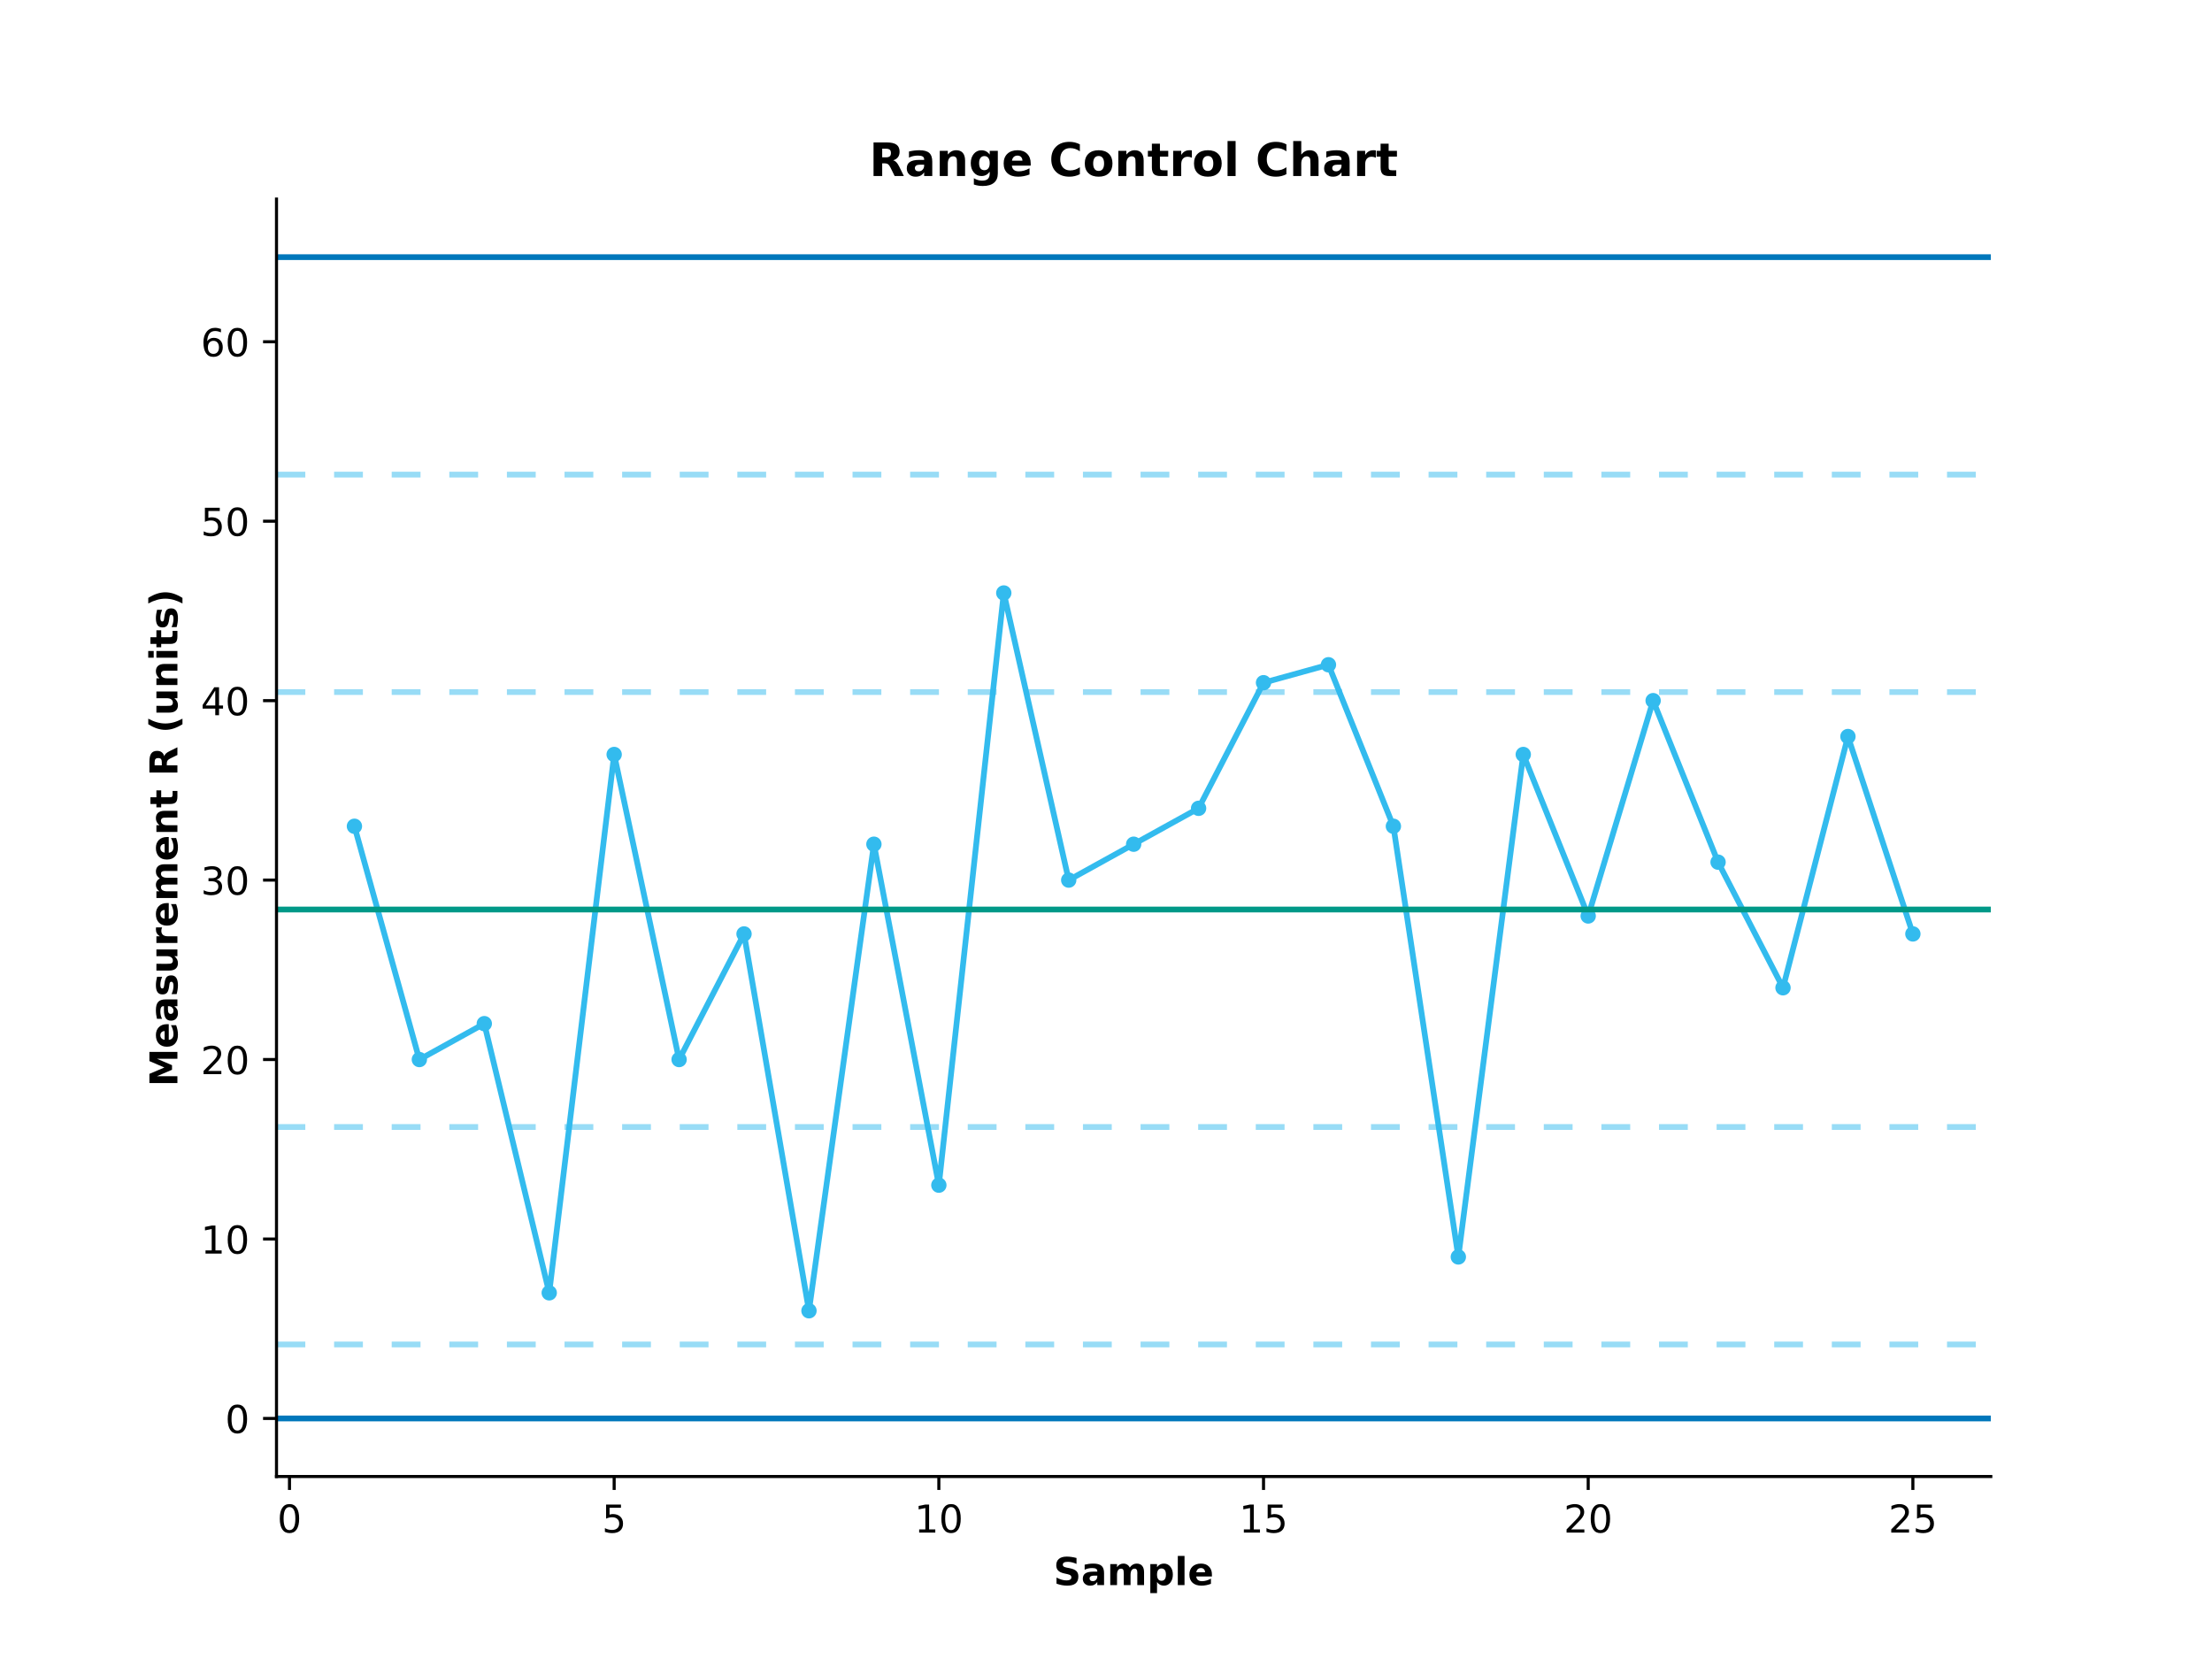
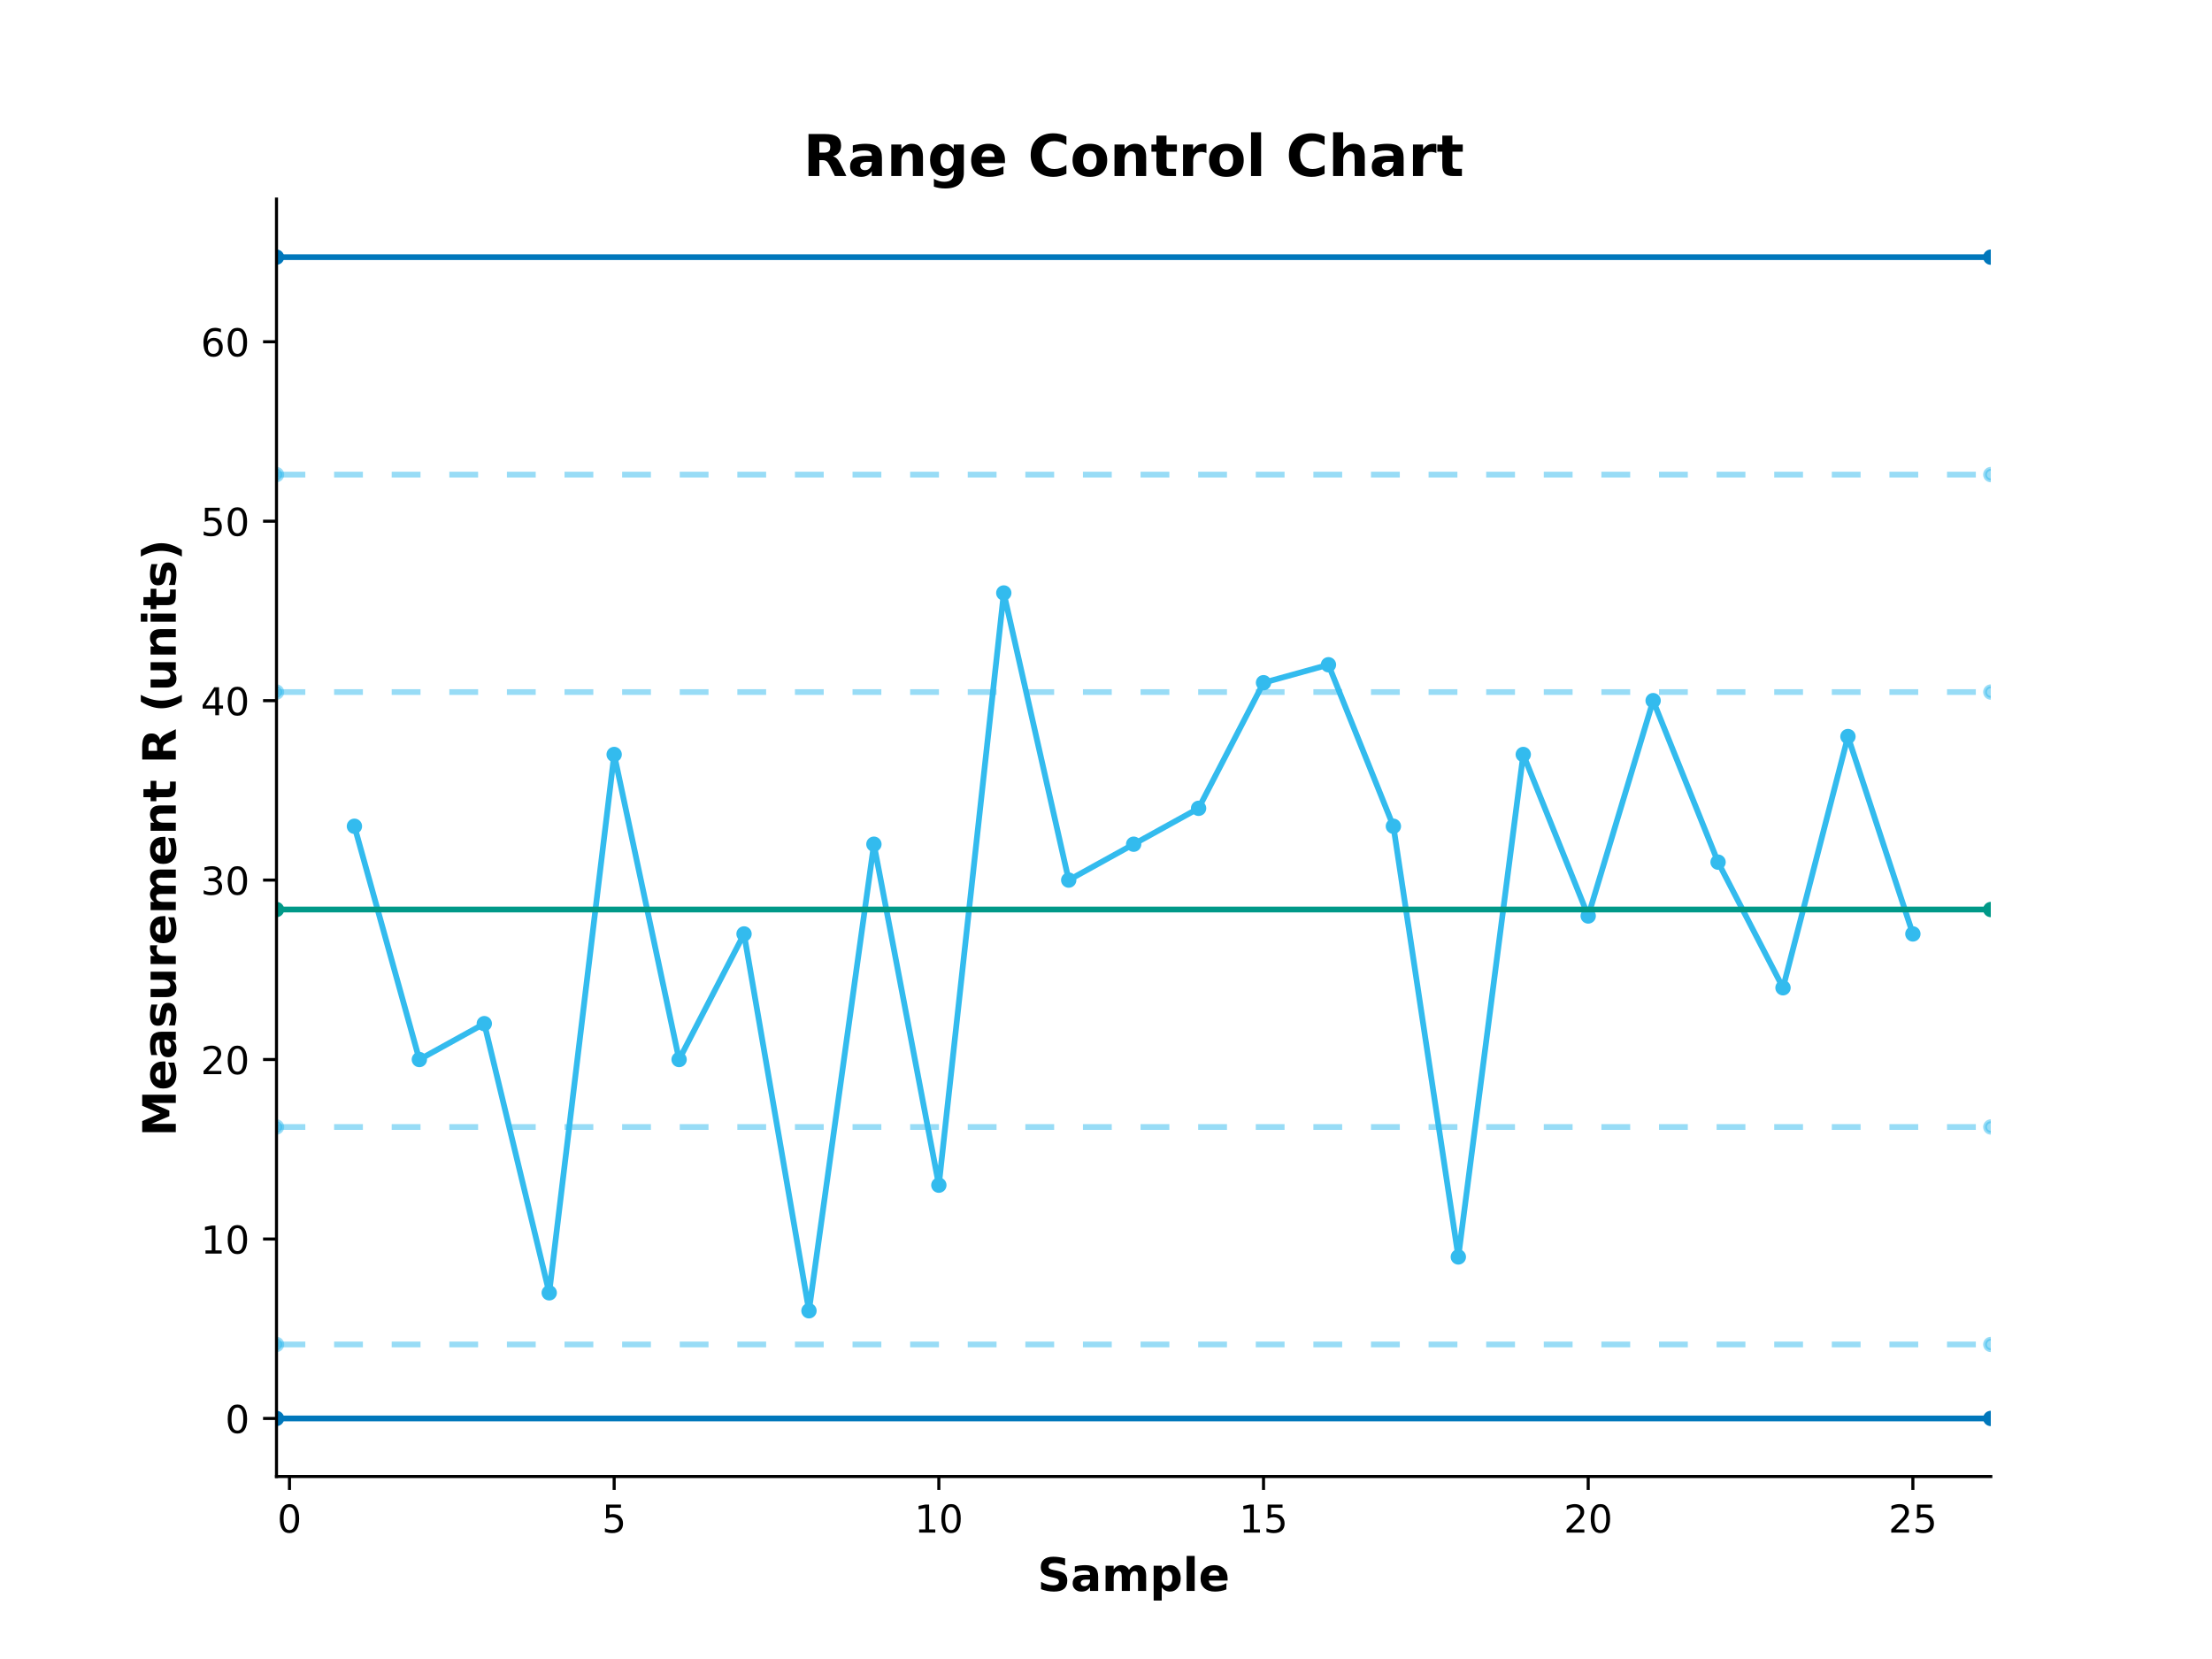
<svg xmlns="http://www.w3.org/2000/svg" xmlns:xlink="http://www.w3.org/1999/xlink" width="576pt" height="432pt" viewBox="0 0 576 432" version="1.1">
  <defs>
    <style type="text/css">*{stroke-linejoin: round; stroke-linecap: butt}</style>
  </defs>
  <g id="figure_1">
    <g id="patch_1">
      <path d="M 0 432  L 576 432  L 576 0  L 0 0  z " style="fill: #ffffff" />
    </g>
    <g id="axes_1">
      <g id="patch_2">
        <path d="M 72 384.48  L 518.4 384.48  L 518.4 51.84  L 72 51.84  z " style="fill: #ffffff" />
      </g>
      <g id="matplotlib.axis_1">
        <g id="xtick_1">
          <g id="line2d_1">
            <defs>
-               <path id="m4dc7b8f019" d="M 0 0  L 0 3.5  " style="stroke: #000000; stroke-width: 0.8" />
+               <path id="mc0799e459b" d="M 0 0  L 0 3.5  " style="stroke: #000000; stroke-width: 0.8" />
            </defs>
            <g>
-               <use xlink:href="#m4dc7b8f019" x="75.382" y="384.48" style="stroke: #000000; stroke-width: 0.8" />
+               <use xlink:href="#mc0799e459b" x="75.382" y="384.48" style="stroke: #000000; stroke-width: 0.8" />
            </g>
          </g>
          <g id="text_1">
            <g transform="translate(72.20057 399.0784) scale(0.1 -0.1)">
              <defs>
                <path id="DejaVuSans-30" d="M 2034 4250  Q 1547 4250 1301 3770  Q 1056 3291 1056 2328  Q 1056 1369 1301 889  Q 1547 409 2034 409  Q 2525 409 2770 889  Q 3016 1369 3016 2328  Q 3016 3291 2770 3770  Q 2525 4250 2034 4250  z M 2034 4750  Q 2819 4750 3233 4129  Q 3647 3509 3647 2328  Q 3647 1150 3233 529  Q 2819 -91 2034 -91  Q 1250 -91 836 529  Q 422 1150 422 2328  Q 422 3509 836 4129  Q 1250 4750 2034 4750  z " transform="scale(0.015625)" />
              </defs>
              <use xlink:href="#DejaVuSans-30" />
            </g>
          </g>
        </g>
        <g id="xtick_2">
          <g id="line2d_2">
            <g>
-               <use xlink:href="#m4dc7b8f019" x="159.927" y="384.48" style="stroke: #000000; stroke-width: 0.8" />
+               <use xlink:href="#mc0799e459b" x="159.927" y="384.48" style="stroke: #000000; stroke-width: 0.8" />
            </g>
          </g>
          <g id="text_2">
            <g transform="translate(156.746 399.0784) scale(0.1 -0.1)">
              <defs>
                <path id="DejaVuSans-35" d="M 691 4666  L 3169 4666  L 3169 4134  L 1269 4134  L 1269 2991  Q 1406 3038 1543 3061  Q 1681 3084 1819 3084  Q 2600 3084 3056 2656  Q 3513 2228 3513 1497  Q 3513 744 3044 326  Q 2575 -91 1722 -91  Q 1428 -91 1123 -41  Q 819 9 494 109  L 494 744  Q 775 591 1075 516  Q 1375 441 1709 441  Q 2250 441 2565 725  Q 2881 1009 2881 1497  Q 2881 1984 2565 2268  Q 2250 2553 1709 2553  Q 1456 2553 1204 2497  Q 953 2441 691 2322  L 691 4666  z " transform="scale(0.015625)" />
              </defs>
              <use xlink:href="#DejaVuSans-35" />
            </g>
          </g>
        </g>
        <g id="xtick_3">
          <g id="line2d_3">
            <g>
-               <use xlink:href="#m4dc7b8f019" x="244.473" y="384.48" style="stroke: #000000; stroke-width: 0.8" />
+               <use xlink:href="#mc0799e459b" x="244.473" y="384.48" style="stroke: #000000; stroke-width: 0.8" />
            </g>
          </g>
          <g id="text_3">
            <g transform="translate(238.1102 399.0784) scale(0.1 -0.1)">
              <defs>
                <path id="DejaVuSans-31" d="M 794 531  L 1825 531  L 1825 4091  L 703 3866  L 703 4441  L 1819 4666  L 2450 4666  L 2450 531  L 3481 531  L 3481 0  L 794 0  L 794 531  z " transform="scale(0.015625)" />
              </defs>
              <use xlink:href="#DejaVuSans-31" />
              <use xlink:href="#DejaVuSans-30" x="63.623" />
            </g>
          </g>
        </g>
        <g id="xtick_4">
          <g id="line2d_4">
            <g>
-               <use xlink:href="#m4dc7b8f019" x="329.018" y="384.48" style="stroke: #000000; stroke-width: 0.8" />
+               <use xlink:href="#mc0799e459b" x="329.018" y="384.48" style="stroke: #000000; stroke-width: 0.8" />
            </g>
          </g>
          <g id="text_4">
            <g transform="translate(322.6557 399.0784) scale(0.1 -0.1)">
              <use xlink:href="#DejaVuSans-31" />
              <use xlink:href="#DejaVuSans-35" x="63.623" />
            </g>
          </g>
        </g>
        <g id="xtick_5">
          <g id="line2d_5">
            <g>
-               <use xlink:href="#m4dc7b8f019" x="413.564" y="384.48" style="stroke: #000000; stroke-width: 0.8" />
+               <use xlink:href="#mc0799e459b" x="413.564" y="384.48" style="stroke: #000000; stroke-width: 0.8" />
            </g>
          </g>
          <g id="text_5">
            <g transform="translate(407.2011 399.0784) scale(0.1 -0.1)">
              <defs>
                <path id="DejaVuSans-32" d="M 1228 531  L 3431 531  L 3431 0  L 469 0  L 469 531  Q 828 903 1448 1529  Q 2069 2156 2228 2338  Q 2531 2678 2651 2914  Q 2772 3150 2772 3378  Q 2772 3750 2511 3984  Q 2250 4219 1831 4219  Q 1534 4219 1204 4116  Q 875 4013 500 3803  L 500 4441  Q 881 4594 1212 4672  Q 1544 4750 1819 4750  Q 2544 4750 2975 4387  Q 3406 4025 3406 3419  Q 3406 3131 3298 2873  Q 3191 2616 2906 2266  Q 2828 2175 2409 1742  Q 1991 1309 1228 531  z " transform="scale(0.015625)" />
              </defs>
              <use xlink:href="#DejaVuSans-32" />
              <use xlink:href="#DejaVuSans-30" x="63.623" />
            </g>
          </g>
        </g>
        <g id="xtick_6">
          <g id="line2d_6">
            <g>
-               <use xlink:href="#m4dc7b8f019" x="498.109" y="384.48" style="stroke: #000000; stroke-width: 0.8" />
+               <use xlink:href="#mc0799e459b" x="498.109" y="384.48" style="stroke: #000000; stroke-width: 0.8" />
            </g>
          </g>
          <g id="text_6">
            <g transform="translate(491.7466 399.0784) scale(0.1 -0.1)">
              <use xlink:href="#DejaVuSans-32" />
              <use xlink:href="#DejaVuSans-35" x="63.623" />
            </g>
          </g>
        </g>
        <g id="text_7">
-           <g transform="translate(274.3305 412.7566) scale(0.1 -0.1)">
+           <g transform="translate(270.1566 414.2763) scale(0.12 -0.12)">
            <defs>
              <path id="DejaVuSans-Bold-53" d="M 3834 4519  L 3834 3531  Q 3450 3703 3084 3790  Q 2719 3878 2394 3878  Q 1963 3878 1756 3759  Q 1550 3641 1550 3391  Q 1550 3203 1689 3098  Q 1828 2994 2194 2919  L 2706 2816  Q 3484 2659 3812 2340  Q 4141 2022 4141 1434  Q 4141 663 3683 286  Q 3225 -91 2284 -91  Q 1841 -91 1394 -6  Q 947 78 500 244  L 500 1259  Q 947 1022 1364 901  Q 1781 781 2169 781  Q 2563 781 2772 912  Q 2981 1044 2981 1288  Q 2981 1506 2839 1625  Q 2697 1744 2272 1838  L 1806 1941  Q 1106 2091 782 2419  Q 459 2747 459 3303  Q 459 4000 909 4375  Q 1359 4750 2203 4750  Q 2588 4750 2994 4692  Q 3400 4634 3834 4519  z " transform="scale(0.015625)" />
              <path id="DejaVuSans-Bold-61" d="M 2106 1575  Q 1756 1575 1579 1456  Q 1403 1338 1403 1106  Q 1403 894 1545 773  Q 1688 653 1941 653  Q 2256 653 2472 879  Q 2688 1106 2688 1447  L 2688 1575  L 2106 1575  z M 3816 1997  L 3816 0  L 2688 0  L 2688 519  Q 2463 200 2181 54  Q 1900 -91 1497 -91  Q 953 -91 614 226  Q 275 544 275 1050  Q 275 1666 698 1953  Q 1122 2241 2028 2241  L 2688 2241  L 2688 2328  Q 2688 2594 2478 2717  Q 2269 2841 1825 2841  Q 1466 2841 1156 2769  Q 847 2697 581 2553  L 581 3406  Q 941 3494 1303 3539  Q 1666 3584 2028 3584  Q 2975 3584 3395 3211  Q 3816 2838 3816 1997  z " transform="scale(0.015625)" />
              <path id="DejaVuSans-Bold-6d" d="M 3781 2919  Q 3994 3244 4286 3414  Q 4578 3584 4928 3584  Q 5531 3584 5847 3212  Q 6163 2841 6163 2131  L 6163 0  L 5038 0  L 5038 1825  Q 5041 1866 5042 1909  Q 5044 1953 5044 2034  Q 5044 2406 4934 2573  Q 4825 2741 4581 2741  Q 4263 2741 4089 2478  Q 3916 2216 3909 1719  L 3909 0  L 2784 0  L 2784 1825  Q 2784 2406 2684 2573  Q 2584 2741 2328 2741  Q 2006 2741 1831 2477  Q 1656 2213 1656 1722  L 1656 0  L 531 0  L 531 3500  L 1656 3500  L 1656 2988  Q 1863 3284 2130 3434  Q 2397 3584 2719 3584  Q 3081 3584 3359 3409  Q 3638 3234 3781 2919  z " transform="scale(0.015625)" />
              <path id="DejaVuSans-Bold-70" d="M 1656 506  L 1656 -1331  L 538 -1331  L 538 3500  L 1656 3500  L 1656 2988  Q 1888 3294 2169 3439  Q 2450 3584 2816 3584  Q 3463 3584 3878 3070  Q 4294 2556 4294 1747  Q 4294 938 3878 423  Q 3463 -91 2816 -91  Q 2450 -91 2169 54  Q 1888 200 1656 506  z M 2400 2772  Q 2041 2772 1848 2508  Q 1656 2244 1656 1747  Q 1656 1250 1848 986  Q 2041 722 2400 722  Q 2759 722 2948 984  Q 3138 1247 3138 1747  Q 3138 2247 2948 2509  Q 2759 2772 2400 2772  z " transform="scale(0.015625)" />
              <path id="DejaVuSans-Bold-6c" d="M 538 4863  L 1656 4863  L 1656 0  L 538 0  L 538 4863  z " transform="scale(0.015625)" />
              <path id="DejaVuSans-Bold-65" d="M 4031 1759  L 4031 1441  L 1416 1441  Q 1456 1047 1700 850  Q 1944 653 2381 653  Q 2734 653 3104 758  Q 3475 863 3866 1075  L 3866 213  Q 3469 63 3072 -14  Q 2675 -91 2278 -91  Q 1328 -91 801 392  Q 275 875 275 1747  Q 275 2603 792 3093  Q 1309 3584 2216 3584  Q 3041 3584 3536 3087  Q 4031 2591 4031 1759  z M 2881 2131  Q 2881 2450 2695 2645  Q 2509 2841 2209 2841  Q 1884 2841 1681 2658  Q 1478 2475 1428 2131  L 2881 2131  z " transform="scale(0.015625)" />
            </defs>
            <use xlink:href="#DejaVuSans-Bold-53" />
            <use xlink:href="#DejaVuSans-Bold-61" x="72.021" />
            <use xlink:href="#DejaVuSans-Bold-6d" x="139.502" />
            <use xlink:href="#DejaVuSans-Bold-70" x="243.701" />
            <use xlink:href="#DejaVuSans-Bold-6c" x="315.283" />
            <use xlink:href="#DejaVuSans-Bold-65" x="349.561" />
          </g>
        </g>
      </g>
      <g id="matplotlib.axis_2">
        <g id="ytick_1">
          <g id="line2d_7">
            <defs>
-               <path id="me85e3e89a1" d="M 0 0  L -3.5 0  " style="stroke: #000000; stroke-width: 0.8" />
+               <path id="mde22f05247" d="M 0 0  L -3.5 0  " style="stroke: #000000; stroke-width: 0.8" />
            </defs>
            <g>
-               <use xlink:href="#me85e3e89a1" x="72" y="369.36" style="stroke: #000000; stroke-width: 0.8" />
+               <use xlink:href="#mde22f05247" x="72" y="369.36" style="stroke: #000000; stroke-width: 0.8" />
            </g>
          </g>
          <g id="text_8">
            <g transform="translate(58.6375 373.1592) scale(0.1 -0.1)">
              <use xlink:href="#DejaVuSans-30" />
            </g>
          </g>
        </g>
        <g id="ytick_2">
          <g id="line2d_8">
            <g>
-               <use xlink:href="#me85e3e89a1" x="72" y="322.631" style="stroke: #000000; stroke-width: 0.8" />
+               <use xlink:href="#mde22f05247" x="72" y="322.631" style="stroke: #000000; stroke-width: 0.8" />
            </g>
          </g>
          <g id="text_9">
            <g transform="translate(52.275 326.4307) scale(0.1 -0.1)">
              <use xlink:href="#DejaVuSans-31" />
              <use xlink:href="#DejaVuSans-30" x="63.623" />
            </g>
          </g>
        </g>
        <g id="ytick_3">
          <g id="line2d_9">
            <g>
-               <use xlink:href="#me85e3e89a1" x="72" y="275.903" style="stroke: #000000; stroke-width: 0.8" />
+               <use xlink:href="#mde22f05247" x="72" y="275.903" style="stroke: #000000; stroke-width: 0.8" />
            </g>
          </g>
          <g id="text_10">
            <g transform="translate(52.275 279.7022) scale(0.1 -0.1)">
              <use xlink:href="#DejaVuSans-32" />
              <use xlink:href="#DejaVuSans-30" x="63.623" />
            </g>
          </g>
        </g>
        <g id="ytick_4">
          <g id="line2d_10">
            <g>
-               <use xlink:href="#me85e3e89a1" x="72" y="229.174" style="stroke: #000000; stroke-width: 0.8" />
+               <use xlink:href="#mde22f05247" x="72" y="229.174" style="stroke: #000000; stroke-width: 0.8" />
            </g>
          </g>
          <g id="text_11">
            <g transform="translate(52.275 232.9737) scale(0.1 -0.1)">
              <defs>
                <path id="DejaVuSans-33" d="M 2597 2516  Q 3050 2419 3304 2112  Q 3559 1806 3559 1356  Q 3559 666 3084 287  Q 2609 -91 1734 -91  Q 1441 -91 1130 -33  Q 819 25 488 141  L 488 750  Q 750 597 1062 519  Q 1375 441 1716 441  Q 2309 441 2620 675  Q 2931 909 2931 1356  Q 2931 1769 2642 2001  Q 2353 2234 1838 2234  L 1294 2234  L 1294 2753  L 1863 2753  Q 2328 2753 2575 2939  Q 2822 3125 2822 3475  Q 2822 3834 2567 4026  Q 2313 4219 1838 4219  Q 1578 4219 1281 4162  Q 984 4106 628 3988  L 628 4550  Q 988 4650 1302 4700  Q 1616 4750 1894 4750  Q 2613 4750 3031 4423  Q 3450 4097 3450 3541  Q 3450 3153 3228 2886  Q 3006 2619 2597 2516  z " transform="scale(0.015625)" />
              </defs>
              <use xlink:href="#DejaVuSans-33" />
              <use xlink:href="#DejaVuSans-30" x="63.623" />
            </g>
          </g>
        </g>
        <g id="ytick_5">
          <g id="line2d_11">
            <g>
-               <use xlink:href="#me85e3e89a1" x="72" y="182.446" style="stroke: #000000; stroke-width: 0.8" />
+               <use xlink:href="#mde22f05247" x="72" y="182.446" style="stroke: #000000; stroke-width: 0.8" />
            </g>
          </g>
          <g id="text_12">
            <g transform="translate(52.275 186.2452) scale(0.1 -0.1)">
              <defs>
                <path id="DejaVuSans-34" d="M 2419 4116  L 825 1625  L 2419 1625  L 2419 4116  z M 2253 4666  L 3047 4666  L 3047 1625  L 3713 1625  L 3713 1100  L 3047 1100  L 3047 0  L 2419 0  L 2419 1100  L 313 1100  L 313 1709  L 2253 4666  z " transform="scale(0.015625)" />
              </defs>
              <use xlink:href="#DejaVuSans-34" />
              <use xlink:href="#DejaVuSans-30" x="63.623" />
            </g>
          </g>
        </g>
        <g id="ytick_6">
          <g id="line2d_12">
            <g>
-               <use xlink:href="#me85e3e89a1" x="72" y="135.717" style="stroke: #000000; stroke-width: 0.8" />
+               <use xlink:href="#mde22f05247" x="72" y="135.717" style="stroke: #000000; stroke-width: 0.8" />
            </g>
          </g>
          <g id="text_13">
            <g transform="translate(52.275 139.5167) scale(0.1 -0.1)">
              <use xlink:href="#DejaVuSans-35" />
              <use xlink:href="#DejaVuSans-30" x="63.623" />
            </g>
          </g>
        </g>
        <g id="ytick_7">
          <g id="line2d_13">
            <g>
-               <use xlink:href="#me85e3e89a1" x="72" y="88.989" style="stroke: #000000; stroke-width: 0.8" />
+               <use xlink:href="#mde22f05247" x="72" y="88.989" style="stroke: #000000; stroke-width: 0.8" />
            </g>
          </g>
          <g id="text_14">
            <g transform="translate(52.275 92.78817) scale(0.1 -0.1)">
              <defs>
                <path id="DejaVuSans-36" d="M 2113 2584  Q 1688 2584 1439 2293  Q 1191 2003 1191 1497  Q 1191 994 1439 701  Q 1688 409 2113 409  Q 2538 409 2786 701  Q 3034 994 3034 1497  Q 3034 2003 2786 2293  Q 2538 2584 2113 2584  z M 3366 4563  L 3366 3988  Q 3128 4100 2886 4159  Q 2644 4219 2406 4219  Q 1781 4219 1451 3797  Q 1122 3375 1075 2522  Q 1259 2794 1537 2939  Q 1816 3084 2150 3084  Q 2853 3084 3261 2657  Q 3669 2231 3669 1497  Q 3669 778 3244 343  Q 2819 -91 2113 -91  Q 1303 -91 875 529  Q 447 1150 447 2328  Q 447 3434 972 4092  Q 1497 4750 2381 4750  Q 2619 4750 2861 4703  Q 3103 4656 3366 4563  z " transform="scale(0.015625)" />
              </defs>
              <use xlink:href="#DejaVuSans-36" />
              <use xlink:href="#DejaVuSans-30" x="63.623" />
            </g>
          </g>
        </g>
        <g id="text_15">
-           <g transform="translate(46.19531 282.9444) rotate(-90) scale(0.1 -0.1)">
+           <g transform="translate(45.77938 295.9013) rotate(-90) scale(0.12 -0.12)">
            <defs>
              <path id="DejaVuSans-Bold-4d" d="M 588 4666  L 2119 4666  L 3181 2169  L 4250 4666  L 5778 4666  L 5778 0  L 4641 0  L 4641 3413  L 3566 897  L 2803 897  L 1728 3413  L 1728 0  L 588 0  L 588 4666  z " transform="scale(0.015625)" />
              <path id="DejaVuSans-Bold-73" d="M 3272 3391  L 3272 2541  Q 2913 2691 2578 2766  Q 2244 2841 1947 2841  Q 1628 2841 1473 2761  Q 1319 2681 1319 2516  Q 1319 2381 1436 2309  Q 1553 2238 1856 2203  L 2053 2175  Q 2913 2066 3209 1816  Q 3506 1566 3506 1031  Q 3506 472 3093 190  Q 2681 -91 1863 -91  Q 1516 -91 1145 -36  Q 775 19 384 128  L 384 978  Q 719 816 1070 734  Q 1422 653 1784 653  Q 2113 653 2278 743  Q 2444 834 2444 1013  Q 2444 1163 2330 1236  Q 2216 1309 1875 1350  L 1678 1375  Q 931 1469 631 1722  Q 331 1975 331 2491  Q 331 3047 712 3315  Q 1094 3584 1881 3584  Q 2191 3584 2531 3537  Q 2872 3491 3272 3391  z " transform="scale(0.015625)" />
              <path id="DejaVuSans-Bold-75" d="M 500 1363  L 500 3500  L 1625 3500  L 1625 3150  Q 1625 2866 1622 2436  Q 1619 2006 1619 1863  Q 1619 1441 1641 1255  Q 1663 1069 1716 984  Q 1784 875 1895 815  Q 2006 756 2150 756  Q 2500 756 2700 1025  Q 2900 1294 2900 1772  L 2900 3500  L 4019 3500  L 4019 0  L 2900 0  L 2900 506  Q 2647 200 2364 54  Q 2081 -91 1741 -91  Q 1134 -91 817 281  Q 500 653 500 1363  z " transform="scale(0.015625)" />
              <path id="DejaVuSans-Bold-72" d="M 3138 2547  Q 2991 2616 2845 2648  Q 2700 2681 2553 2681  Q 2122 2681 1889 2404  Q 1656 2128 1656 1613  L 1656 0  L 538 0  L 538 3500  L 1656 3500  L 1656 2925  Q 1872 3269 2151 3426  Q 2431 3584 2822 3584  Q 2878 3584 2943 3579  Q 3009 3575 3134 3559  L 3138 2547  z " transform="scale(0.015625)" />
              <path id="DejaVuSans-Bold-6e" d="M 4056 2131  L 4056 0  L 2931 0  L 2931 347  L 2931 1631  Q 2931 2084 2911 2256  Q 2891 2428 2841 2509  Q 2775 2619 2662 2680  Q 2550 2741 2406 2741  Q 2056 2741 1856 2470  Q 1656 2200 1656 1722  L 1656 0  L 538 0  L 538 3500  L 1656 3500  L 1656 2988  Q 1909 3294 2193 3439  Q 2478 3584 2822 3584  Q 3428 3584 3742 3212  Q 4056 2841 4056 2131  z " transform="scale(0.015625)" />
              <path id="DejaVuSans-Bold-74" d="M 1759 4494  L 1759 3500  L 2913 3500  L 2913 2700  L 1759 2700  L 1759 1216  Q 1759 972 1856 886  Q 1953 800 2241 800  L 2816 800  L 2816 0  L 1856 0  Q 1194 0 917 276  Q 641 553 641 1216  L 641 2700  L 84 2700  L 84 3500  L 641 3500  L 641 4494  L 1759 4494  z " transform="scale(0.015625)" />
              <path id="DejaVuSans-Bold-20" transform="scale(0.015625)" />
              <path id="DejaVuSans-Bold-52" d="M 2297 2597  Q 2675 2597 2839 2737  Q 3003 2878 3003 3200  Q 3003 3519 2839 3656  Q 2675 3794 2297 3794  L 1791 3794  L 1791 2597  L 2297 2597  z M 1791 1766  L 1791 0  L 588 0  L 588 4666  L 2425 4666  Q 3347 4666 3776 4356  Q 4206 4047 4206 3378  Q 4206 2916 3982 2619  Q 3759 2322 3309 2181  Q 3556 2125 3751 1926  Q 3947 1728 4147 1325  L 4800 0  L 3519 0  L 2950 1159  Q 2778 1509 2601 1637  Q 2425 1766 2131 1766  L 1791 1766  z " transform="scale(0.015625)" />
              <path id="DejaVuSans-Bold-28" d="M 2413 -844  L 1484 -844  Q 1006 -72 778 623  Q 550 1319 550 2003  Q 550 2688 779 3389  Q 1009 4091 1484 4856  L 2413 4856  Q 2013 4116 1813 3408  Q 1613 2700 1613 2009  Q 1613 1319 1811 609  Q 2009 -100 2413 -844  z " transform="scale(0.015625)" />
              <path id="DejaVuSans-Bold-69" d="M 538 3500  L 1656 3500  L 1656 0  L 538 0  L 538 3500  z M 538 4863  L 1656 4863  L 1656 3950  L 538 3950  L 538 4863  z " transform="scale(0.015625)" />
              <path id="DejaVuSans-Bold-29" d="M 513 -844  Q 913 -100 1113 609  Q 1313 1319 1313 2009  Q 1313 2700 1113 3408  Q 913 4116 513 4856  L 1441 4856  Q 1916 4091 2145 3389  Q 2375 2688 2375 2003  Q 2375 1319 2147 623  Q 1919 -72 1441 -844  L 513 -844  z " transform="scale(0.015625)" />
            </defs>
            <use xlink:href="#DejaVuSans-Bold-4d" />
            <use xlink:href="#DejaVuSans-Bold-65" x="99.512" />
            <use xlink:href="#DejaVuSans-Bold-61" x="167.334" />
            <use xlink:href="#DejaVuSans-Bold-73" x="234.814" />
            <use xlink:href="#DejaVuSans-Bold-75" x="294.336" />
            <use xlink:href="#DejaVuSans-Bold-72" x="365.527" />
            <use xlink:href="#DejaVuSans-Bold-65" x="414.844" />
            <use xlink:href="#DejaVuSans-Bold-6d" x="482.666" />
            <use xlink:href="#DejaVuSans-Bold-65" x="586.865" />
            <use xlink:href="#DejaVuSans-Bold-6e" x="654.688" />
            <use xlink:href="#DejaVuSans-Bold-74" x="725.879" />
            <use xlink:href="#DejaVuSans-Bold-20" x="773.682" />
            <use xlink:href="#DejaVuSans-Bold-52" x="808.496" />
            <use xlink:href="#DejaVuSans-Bold-20" x="885.498" />
            <use xlink:href="#DejaVuSans-Bold-28" x="920.312" />
            <use xlink:href="#DejaVuSans-Bold-75" x="966.016" />
            <use xlink:href="#DejaVuSans-Bold-6e" x="1037.207" />
            <use xlink:href="#DejaVuSans-Bold-69" x="1108.398" />
            <use xlink:href="#DejaVuSans-Bold-74" x="1142.676" />
            <use xlink:href="#DejaVuSans-Bold-73" x="1190.479" />
            <use xlink:href="#DejaVuSans-Bold-29" x="1250" />
          </g>
        </g>
      </g>
      <g id="line2d_14">
-         <path d="M 92.291 215.156  L 109.2 275.903  L 126.109 266.557  L 143.018 336.65  L 159.927 196.465  L 176.836 275.903  L 193.745 243.193  L 210.655 341.323  L 227.564 219.829  L 244.473 308.613  L 261.382 154.409  L 278.291 229.174  L 295.2 219.829  L 312.109 210.483  L 329.018 177.773  L 345.927 173.1  L 362.836 215.156  L 379.745 327.304  L 396.655 196.465  L 413.564 238.52  L 430.473 182.446  L 447.382 224.502  L 464.291 257.212  L 481.2 191.792  L 498.109 243.193  " clip-path="url(#p434978c006)" style="fill: none; stroke: #33bbee; stroke-width: 1.5; stroke-linecap: square" />
+         <path d="M 92.291 215.156  L 109.2 275.903  L 126.109 266.557  L 143.018 336.65  L 159.927 196.465  L 176.836 275.903  L 193.745 243.193  L 210.655 341.323  L 227.564 219.829  L 244.473 308.613  L 261.382 154.409  L 278.291 229.174  L 295.2 219.829  L 312.109 210.483  L 329.018 177.773  L 345.927 173.1  L 362.836 215.156  L 379.745 327.304  L 396.655 196.465  L 413.564 238.52  L 430.473 182.446  L 447.382 224.502  L 464.291 257.212  L 481.2 191.792  L 498.109 243.193  " clip-path="url(#p460d15ad0b)" style="fill: none; stroke: #33bbee; stroke-width: 1.5; stroke-linecap: square" />
        <defs>
-           <path id="m1c10d29db2" d="M 0 1.5  C 0.398 1.5 0.779 1.342 1.061 1.061  C 1.342 0.779 1.5 0.398 1.5 0  C 1.5 -0.398 1.342 -0.779 1.061 -1.061  C 0.779 -1.342 0.398 -1.5 0 -1.5  C -0.398 -1.5 -0.779 -1.342 -1.061 -1.061  C -1.342 -0.779 -1.5 -0.398 -1.5 0  C -1.5 0.398 -1.342 0.779 -1.061 1.061  C -0.779 1.342 -0.398 1.5 0 1.5  z " style="stroke: #33bbee" />
+           <path id="mb65deba10b" d="M 0 1.5  C 0.398 1.5 0.779 1.342 1.061 1.061  C 1.342 0.779 1.5 0.398 1.5 0  C 1.5 -0.398 1.342 -0.779 1.061 -1.061  C 0.779 -1.342 0.398 -1.5 0 -1.5  C -0.398 -1.5 -0.779 -1.342 -1.061 -1.061  C -1.342 -0.779 -1.5 -0.398 -1.5 0  C -1.5 0.398 -1.342 0.779 -1.061 1.061  C -0.779 1.342 -0.398 1.5 0 1.5  z " style="stroke: #33bbee" />
        </defs>
-         <g clip-path="url(#p434978c006)">
-           <use xlink:href="#m1c10d29db2" x="92.291" y="215.156" style="fill: #33bbee; stroke: #33bbee" />
-           <use xlink:href="#m1c10d29db2" x="109.2" y="275.903" style="fill: #33bbee; stroke: #33bbee" />
-           <use xlink:href="#m1c10d29db2" x="126.109" y="266.557" style="fill: #33bbee; stroke: #33bbee" />
-           <use xlink:href="#m1c10d29db2" x="143.018" y="336.65" style="fill: #33bbee; stroke: #33bbee" />
-           <use xlink:href="#m1c10d29db2" x="159.927" y="196.465" style="fill: #33bbee; stroke: #33bbee" />
-           <use xlink:href="#m1c10d29db2" x="176.836" y="275.903" style="fill: #33bbee; stroke: #33bbee" />
-           <use xlink:href="#m1c10d29db2" x="193.745" y="243.193" style="fill: #33bbee; stroke: #33bbee" />
-           <use xlink:href="#m1c10d29db2" x="210.655" y="341.323" style="fill: #33bbee; stroke: #33bbee" />
-           <use xlink:href="#m1c10d29db2" x="227.564" y="219.829" style="fill: #33bbee; stroke: #33bbee" />
-           <use xlink:href="#m1c10d29db2" x="244.473" y="308.613" style="fill: #33bbee; stroke: #33bbee" />
-           <use xlink:href="#m1c10d29db2" x="261.382" y="154.409" style="fill: #33bbee; stroke: #33bbee" />
-           <use xlink:href="#m1c10d29db2" x="278.291" y="229.174" style="fill: #33bbee; stroke: #33bbee" />
-           <use xlink:href="#m1c10d29db2" x="295.2" y="219.829" style="fill: #33bbee; stroke: #33bbee" />
-           <use xlink:href="#m1c10d29db2" x="312.109" y="210.483" style="fill: #33bbee; stroke: #33bbee" />
-           <use xlink:href="#m1c10d29db2" x="329.018" y="177.773" style="fill: #33bbee; stroke: #33bbee" />
-           <use xlink:href="#m1c10d29db2" x="345.927" y="173.1" style="fill: #33bbee; stroke: #33bbee" />
-           <use xlink:href="#m1c10d29db2" x="362.836" y="215.156" style="fill: #33bbee; stroke: #33bbee" />
-           <use xlink:href="#m1c10d29db2" x="379.745" y="327.304" style="fill: #33bbee; stroke: #33bbee" />
-           <use xlink:href="#m1c10d29db2" x="396.655" y="196.465" style="fill: #33bbee; stroke: #33bbee" />
-           <use xlink:href="#m1c10d29db2" x="413.564" y="238.52" style="fill: #33bbee; stroke: #33bbee" />
-           <use xlink:href="#m1c10d29db2" x="430.473" y="182.446" style="fill: #33bbee; stroke: #33bbee" />
-           <use xlink:href="#m1c10d29db2" x="447.382" y="224.502" style="fill: #33bbee; stroke: #33bbee" />
-           <use xlink:href="#m1c10d29db2" x="464.291" y="257.212" style="fill: #33bbee; stroke: #33bbee" />
-           <use xlink:href="#m1c10d29db2" x="481.2" y="191.792" style="fill: #33bbee; stroke: #33bbee" />
-           <use xlink:href="#m1c10d29db2" x="498.109" y="243.193" style="fill: #33bbee; stroke: #33bbee" />
+         <g clip-path="url(#p460d15ad0b)">
+           <use xlink:href="#mb65deba10b" x="92.291" y="215.156" style="fill: #33bbee; stroke: #33bbee" />
+           <use xlink:href="#mb65deba10b" x="109.2" y="275.903" style="fill: #33bbee; stroke: #33bbee" />
+           <use xlink:href="#mb65deba10b" x="126.109" y="266.557" style="fill: #33bbee; stroke: #33bbee" />
+           <use xlink:href="#mb65deba10b" x="143.018" y="336.65" style="fill: #33bbee; stroke: #33bbee" />
+           <use xlink:href="#mb65deba10b" x="159.927" y="196.465" style="fill: #33bbee; stroke: #33bbee" />
+           <use xlink:href="#mb65deba10b" x="176.836" y="275.903" style="fill: #33bbee; stroke: #33bbee" />
+           <use xlink:href="#mb65deba10b" x="193.745" y="243.193" style="fill: #33bbee; stroke: #33bbee" />
+           <use xlink:href="#mb65deba10b" x="210.655" y="341.323" style="fill: #33bbee; stroke: #33bbee" />
+           <use xlink:href="#mb65deba10b" x="227.564" y="219.829" style="fill: #33bbee; stroke: #33bbee" />
+           <use xlink:href="#mb65deba10b" x="244.473" y="308.613" style="fill: #33bbee; stroke: #33bbee" />
+           <use xlink:href="#mb65deba10b" x="261.382" y="154.409" style="fill: #33bbee; stroke: #33bbee" />
+           <use xlink:href="#mb65deba10b" x="278.291" y="229.174" style="fill: #33bbee; stroke: #33bbee" />
+           <use xlink:href="#mb65deba10b" x="295.2" y="219.829" style="fill: #33bbee; stroke: #33bbee" />
+           <use xlink:href="#mb65deba10b" x="312.109" y="210.483" style="fill: #33bbee; stroke: #33bbee" />
+           <use xlink:href="#mb65deba10b" x="329.018" y="177.773" style="fill: #33bbee; stroke: #33bbee" />
+           <use xlink:href="#mb65deba10b" x="345.927" y="173.1" style="fill: #33bbee; stroke: #33bbee" />
+           <use xlink:href="#mb65deba10b" x="362.836" y="215.156" style="fill: #33bbee; stroke: #33bbee" />
+           <use xlink:href="#mb65deba10b" x="379.745" y="327.304" style="fill: #33bbee; stroke: #33bbee" />
+           <use xlink:href="#mb65deba10b" x="396.655" y="196.465" style="fill: #33bbee; stroke: #33bbee" />
+           <use xlink:href="#mb65deba10b" x="413.564" y="238.52" style="fill: #33bbee; stroke: #33bbee" />
+           <use xlink:href="#mb65deba10b" x="430.473" y="182.446" style="fill: #33bbee; stroke: #33bbee" />
+           <use xlink:href="#mb65deba10b" x="447.382" y="224.502" style="fill: #33bbee; stroke: #33bbee" />
+           <use xlink:href="#mb65deba10b" x="464.291" y="257.212" style="fill: #33bbee; stroke: #33bbee" />
+           <use xlink:href="#mb65deba10b" x="481.2" y="191.792" style="fill: #33bbee; stroke: #33bbee" />
+           <use xlink:href="#mb65deba10b" x="498.109" y="243.193" style="fill: #33bbee; stroke: #33bbee" />
        </g>
      </g>
      <g id="line2d_15">
-         <path d="M 72 236.838  L 518.4 236.838  " clip-path="url(#p434978c006)" style="fill: none; stroke: #009988; stroke-width: 1.5; stroke-linecap: square" />
+         <path d="M 72 236.838  L 518.4 236.838  " clip-path="url(#p460d15ad0b)" style="fill: none; stroke: #009988; stroke-width: 1.5; stroke-linecap: square" />
+         <defs>
+           <path id="mbc21048ada" d="M 0 1.5  C 0.398 1.5 0.779 1.342 1.061 1.061  C 1.342 0.779 1.5 0.398 1.5 0  C 1.5 -0.398 1.342 -0.779 1.061 -1.061  C 0.779 -1.342 0.398 -1.5 0 -1.5  C -0.398 -1.5 -0.779 -1.342 -1.061 -1.061  C -1.342 -0.779 -1.5 -0.398 -1.5 0  C -1.5 0.398 -1.342 0.779 -1.061 1.061  C -0.779 1.342 -0.398 1.5 0 1.5  z " style="stroke: #009988" />
+         </defs>
+         <g clip-path="url(#p460d15ad0b)">
+           <use xlink:href="#mbc21048ada" x="72" y="236.838" style="fill: #009988; stroke: #009988" />
+           <use xlink:href="#mbc21048ada" x="518.4" y="236.838" style="fill: #009988; stroke: #009988" />
+         </g>
      </g>
      <g id="line2d_16">
-         <path d="M 72 66.96  L 518.4 66.96  " clip-path="url(#p434978c006)" style="fill: none; stroke: #0077bb; stroke-width: 1.5; stroke-linecap: square" />
+         <path d="M 72 66.96  L 518.4 66.96  " clip-path="url(#p460d15ad0b)" style="fill: none; stroke: #0077bb; stroke-width: 1.5; stroke-linecap: square" />
+         <defs>
+           <path id="m5310ae8ab7" d="M 0 1.5  C 0.398 1.5 0.779 1.342 1.061 1.061  C 1.342 0.779 1.5 0.398 1.5 0  C 1.5 -0.398 1.342 -0.779 1.061 -1.061  C 0.779 -1.342 0.398 -1.5 0 -1.5  C -0.398 -1.5 -0.779 -1.342 -1.061 -1.061  C -1.342 -0.779 -1.5 -0.398 -1.5 0  C -1.5 0.398 -1.342 0.779 -1.061 1.061  C -0.779 1.342 -0.398 1.5 0 1.5  z " style="stroke: #0077bb" />
+         </defs>
+         <g clip-path="url(#p460d15ad0b)">
+           <use xlink:href="#m5310ae8ab7" x="72" y="66.96" style="fill: #0077bb; stroke: #0077bb" />
+           <use xlink:href="#m5310ae8ab7" x="518.4" y="66.96" style="fill: #0077bb; stroke: #0077bb" />
+         </g>
      </g>
      <g id="line2d_17">
-         <path d="M 72 369.36  L 518.4 369.36  " clip-path="url(#p434978c006)" style="fill: none; stroke: #0077bb; stroke-width: 1.5; stroke-linecap: square" />
+         <path d="M 72 369.36  L 518.4 369.36  " clip-path="url(#p460d15ad0b)" style="fill: none; stroke: #0077bb; stroke-width: 1.5; stroke-linecap: square" />
+         <g clip-path="url(#p460d15ad0b)">
+           <use xlink:href="#m5310ae8ab7" x="72" y="369.36" style="fill: #0077bb; stroke: #0077bb" />
+           <use xlink:href="#m5310ae8ab7" x="518.4" y="369.36" style="fill: #0077bb; stroke: #0077bb" />
+         </g>
      </g>
      <g id="line2d_18">
-         <path d="M 72 180.212  L 518.4 180.212  " clip-path="url(#p434978c006)" style="fill: none; stroke-dasharray: 7.5,7.5; stroke-dashoffset: 0; stroke: #33bbee; stroke-opacity: 0.5; stroke-width: 1.5" />
+         <path d="M 72 180.212  L 518.4 180.212  " clip-path="url(#p460d15ad0b)" style="fill: none; stroke-dasharray: 7.5,7.5; stroke-dashoffset: 0; stroke: #33bbee; stroke-opacity: 0.5; stroke-width: 1.5" />
+         <defs>
+           <path id="m27e819bbe3" d="M 0 1.5  C 0.398 1.5 0.779 1.342 1.061 1.061  C 1.342 0.779 1.5 0.398 1.5 0  C 1.5 -0.398 1.342 -0.779 1.061 -1.061  C 0.779 -1.342 0.398 -1.5 0 -1.5  C -0.398 -1.5 -0.779 -1.342 -1.061 -1.061  C -1.342 -0.779 -1.5 -0.398 -1.5 0  C -1.5 0.398 -1.342 0.779 -1.061 1.061  C -0.779 1.342 -0.398 1.5 0 1.5  z " style="stroke: #33bbee; stroke-opacity: 0.5" />
+         </defs>
+         <g clip-path="url(#p460d15ad0b)">
+           <use xlink:href="#m27e819bbe3" x="72" y="180.212" style="fill: #33bbee; fill-opacity: 0.5; stroke: #33bbee; stroke-opacity: 0.5" />
+           <use xlink:href="#m27e819bbe3" x="518.4" y="180.212" style="fill: #33bbee; fill-opacity: 0.5; stroke: #33bbee; stroke-opacity: 0.5" />
+         </g>
      </g>
      <g id="line2d_19">
-         <path d="M 72 293.464  L 518.4 293.464  " clip-path="url(#p434978c006)" style="fill: none; stroke-dasharray: 7.5,7.5; stroke-dashoffset: 0; stroke: #33bbee; stroke-opacity: 0.5; stroke-width: 1.5" />
+         <path d="M 72 293.464  L 518.4 293.464  " clip-path="url(#p460d15ad0b)" style="fill: none; stroke-dasharray: 7.5,7.5; stroke-dashoffset: 0; stroke: #33bbee; stroke-opacity: 0.5; stroke-width: 1.5" />
+         <g clip-path="url(#p460d15ad0b)">
+           <use xlink:href="#m27e819bbe3" x="72" y="293.464" style="fill: #33bbee; fill-opacity: 0.5; stroke: #33bbee; stroke-opacity: 0.5" />
+           <use xlink:href="#m27e819bbe3" x="518.4" y="293.464" style="fill: #33bbee; fill-opacity: 0.5; stroke: #33bbee; stroke-opacity: 0.5" />
+         </g>
      </g>
      <g id="line2d_20">
-         <path d="M 72 123.586  L 518.4 123.586  " clip-path="url(#p434978c006)" style="fill: none; stroke-dasharray: 7.5,7.5; stroke-dashoffset: 0; stroke: #33bbee; stroke-opacity: 0.5; stroke-width: 1.5" />
+         <path d="M 72 123.586  L 518.4 123.586  " clip-path="url(#p460d15ad0b)" style="fill: none; stroke-dasharray: 7.5,7.5; stroke-dashoffset: 0; stroke: #33bbee; stroke-opacity: 0.5; stroke-width: 1.5" />
+         <g clip-path="url(#p460d15ad0b)">
+           <use xlink:href="#m27e819bbe3" x="72" y="123.586" style="fill: #33bbee; fill-opacity: 0.5; stroke: #33bbee; stroke-opacity: 0.5" />
+           <use xlink:href="#m27e819bbe3" x="518.4" y="123.586" style="fill: #33bbee; fill-opacity: 0.5; stroke: #33bbee; stroke-opacity: 0.5" />
+         </g>
      </g>
      <g id="line2d_21">
-         <path d="M 72 350.09  L 518.4 350.09  " clip-path="url(#p434978c006)" style="fill: none; stroke-dasharray: 7.5,7.5; stroke-dashoffset: 0; stroke: #33bbee; stroke-opacity: 0.5; stroke-width: 1.5" />
+         <path d="M 72 350.09  L 518.4 350.09  " clip-path="url(#p460d15ad0b)" style="fill: none; stroke-dasharray: 7.5,7.5; stroke-dashoffset: 0; stroke: #33bbee; stroke-opacity: 0.5; stroke-width: 1.5" />
+         <g clip-path="url(#p460d15ad0b)">
+           <use xlink:href="#m27e819bbe3" x="72" y="350.09" style="fill: #33bbee; fill-opacity: 0.5; stroke: #33bbee; stroke-opacity: 0.5" />
+           <use xlink:href="#m27e819bbe3" x="518.4" y="350.09" style="fill: #33bbee; fill-opacity: 0.5; stroke: #33bbee; stroke-opacity: 0.5" />
+         </g>
      </g>
      <g id="patch_3">
        <path d="M 72 384.48  L 72 51.84  " style="fill: none; stroke: #000000; stroke-width: 0.8; stroke-linejoin: miter; stroke-linecap: square" />
      </g>
      <g id="patch_4">
        <path d="M 72 384.48  L 518.4 384.48  " style="fill: none; stroke: #000000; stroke-width: 0.8; stroke-linejoin: miter; stroke-linecap: square" />
      </g>
      <g id="text_16">
-         <g transform="translate(226.365 45.84) scale(0.12 -0.12)">
+         <g transform="translate(209.1562 45.84) scale(0.15 -0.15)">
          <defs>
            <path id="DejaVuSans-Bold-67" d="M 2919 594  Q 2688 288 2409 144  Q 2131 0 1766 0  Q 1125 0 706 504  Q 288 1009 288 1791  Q 288 2575 706 3076  Q 1125 3578 1766 3578  Q 2131 3578 2409 3434  Q 2688 3291 2919 2981  L 2919 3500  L 4044 3500  L 4044 353  Q 4044 -491 3511 -936  Q 2978 -1381 1966 -1381  Q 1638 -1381 1331 -1331  Q 1025 -1281 716 -1178  L 716 -306  Q 1009 -475 1290 -558  Q 1572 -641 1856 -641  Q 2406 -641 2662 -400  Q 2919 -159 2919 353  L 2919 594  z M 2181 2772  Q 1834 2772 1640 2515  Q 1447 2259 1447 1791  Q 1447 1309 1634 1061  Q 1822 813 2181 813  Q 2531 813 2725 1069  Q 2919 1325 2919 1791  Q 2919 2259 2725 2515  Q 2531 2772 2181 2772  z " transform="scale(0.015625)" />
            <path id="DejaVuSans-Bold-43" d="M 4288 256  Q 3956 84 3597 -3  Q 3238 -91 2847 -91  Q 1681 -91 1000 561  Q 319 1213 319 2328  Q 319 3447 1000 4098  Q 1681 4750 2847 4750  Q 3238 4750 3597 4662  Q 3956 4575 4288 4403  L 4288 3438  Q 3953 3666 3628 3772  Q 3303 3878 2944 3878  Q 2300 3878 1931 3465  Q 1563 3053 1563 2328  Q 1563 1606 1931 1193  Q 2300 781 2944 781  Q 3303 781 3628 887  Q 3953 994 4288 1222  L 4288 256  z " transform="scale(0.015625)" />
            <path id="DejaVuSans-Bold-6f" d="M 2203 2784  Q 1831 2784 1636 2517  Q 1441 2250 1441 1747  Q 1441 1244 1636 976  Q 1831 709 2203 709  Q 2569 709 2762 976  Q 2956 1244 2956 1747  Q 2956 2250 2762 2517  Q 2569 2784 2203 2784  z M 2203 3584  Q 3106 3584 3614 3096  Q 4122 2609 4122 1747  Q 4122 884 3614 396  Q 3106 -91 2203 -91  Q 1297 -91 786 396  Q 275 884 275 1747  Q 275 2609 786 3096  Q 1297 3584 2203 3584  z " transform="scale(0.015625)" />
            <path id="DejaVuSans-Bold-68" d="M 4056 2131  L 4056 0  L 2931 0  L 2931 347  L 2931 1625  Q 2931 2084 2911 2256  Q 2891 2428 2841 2509  Q 2775 2619 2662 2680  Q 2550 2741 2406 2741  Q 2056 2741 1856 2470  Q 1656 2200 1656 1722  L 1656 0  L 538 0  L 538 4863  L 1656 4863  L 1656 2988  Q 1909 3294 2193 3439  Q 2478 3584 2822 3584  Q 3428 3584 3742 3212  Q 4056 2841 4056 2131  z " transform="scale(0.015625)" />
          </defs>
          <use xlink:href="#DejaVuSans-Bold-52" />
          <use xlink:href="#DejaVuSans-Bold-61" x="77.002" />
          <use xlink:href="#DejaVuSans-Bold-6e" x="144.482" />
          <use xlink:href="#DejaVuSans-Bold-67" x="215.674" />
          <use xlink:href="#DejaVuSans-Bold-65" x="287.256" />
          <use xlink:href="#DejaVuSans-Bold-20" x="355.078" />
          <use xlink:href="#DejaVuSans-Bold-43" x="389.893" />
          <use xlink:href="#DejaVuSans-Bold-6f" x="463.281" />
          <use xlink:href="#DejaVuSans-Bold-6e" x="531.982" />
          <use xlink:href="#DejaVuSans-Bold-74" x="603.174" />
          <use xlink:href="#DejaVuSans-Bold-72" x="650.977" />
          <use xlink:href="#DejaVuSans-Bold-6f" x="700.293" />
          <use xlink:href="#DejaVuSans-Bold-6c" x="768.994" />
          <use xlink:href="#DejaVuSans-Bold-20" x="803.271" />
          <use xlink:href="#DejaVuSans-Bold-43" x="838.086" />
          <use xlink:href="#DejaVuSans-Bold-68" x="911.475" />
          <use xlink:href="#DejaVuSans-Bold-61" x="982.666" />
          <use xlink:href="#DejaVuSans-Bold-72" x="1050.146" />
          <use xlink:href="#DejaVuSans-Bold-74" x="1099.463" />
        </g>
      </g>
    </g>
  </g>
  <defs>
-     <clipPath id="p434978c006">
+     <clipPath id="p460d15ad0b">
      <rect x="72" y="51.84" width="446.4" height="332.64" />
    </clipPath>
  </defs>
</svg>
